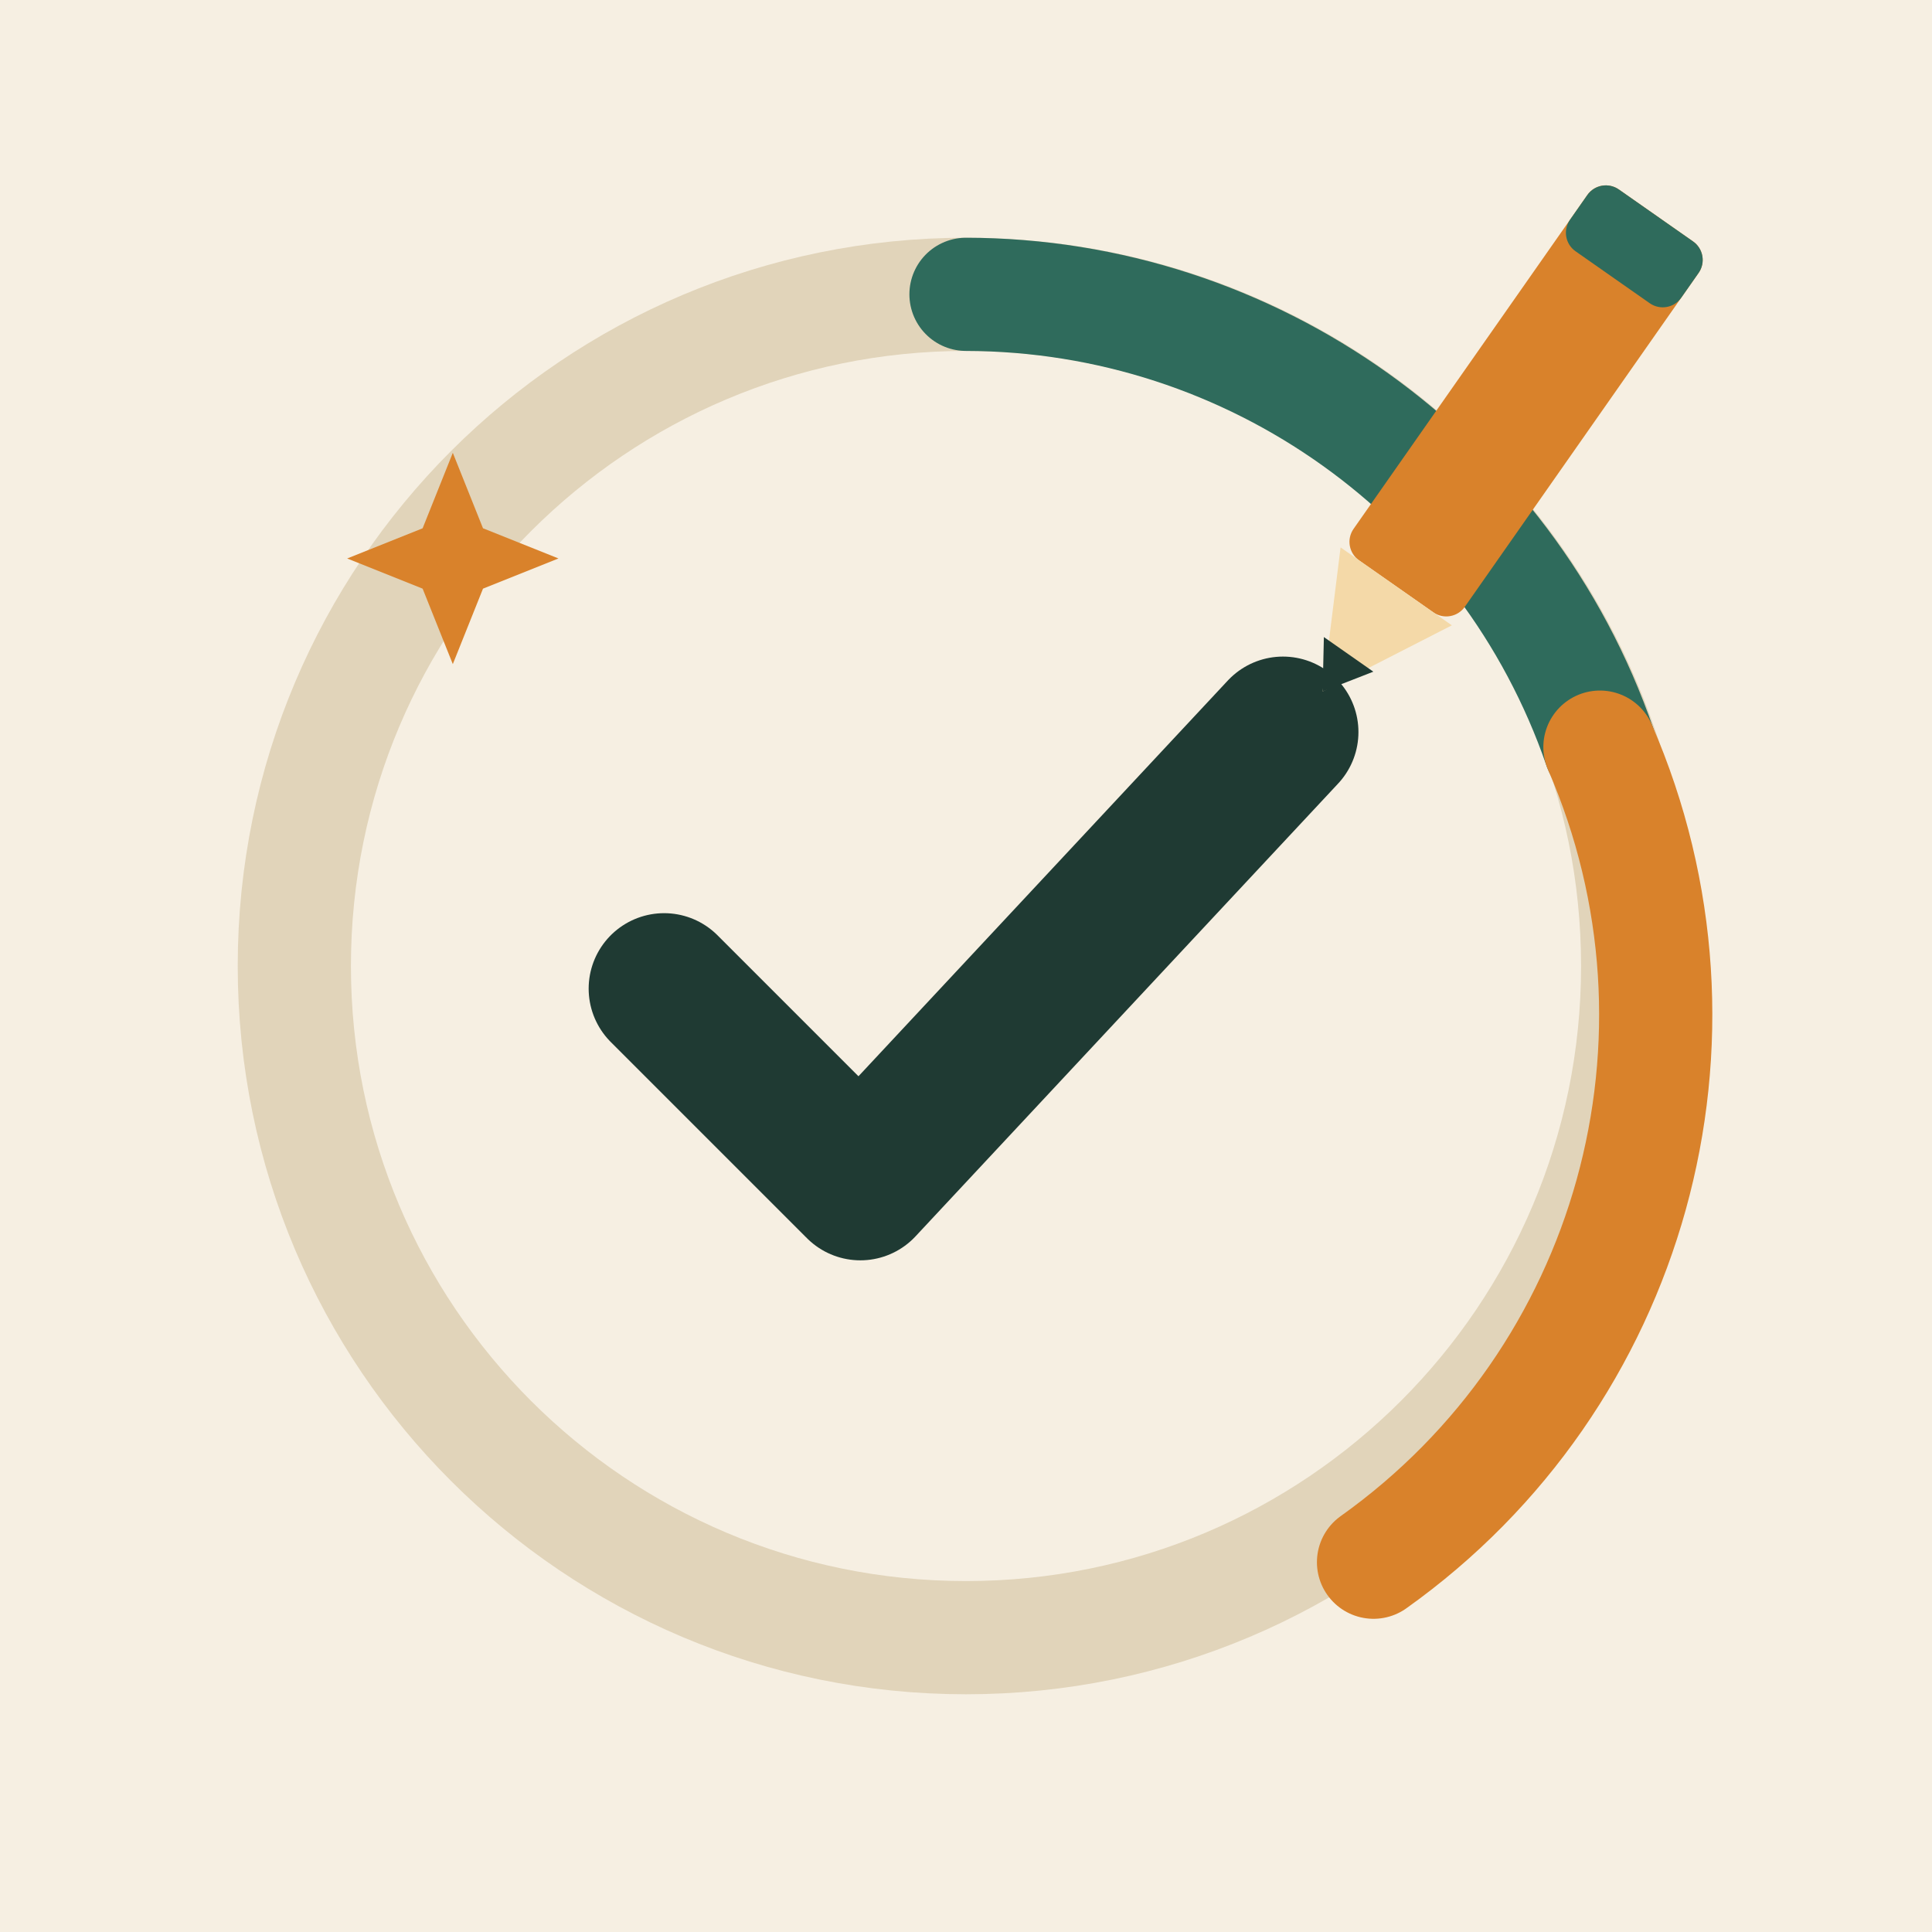
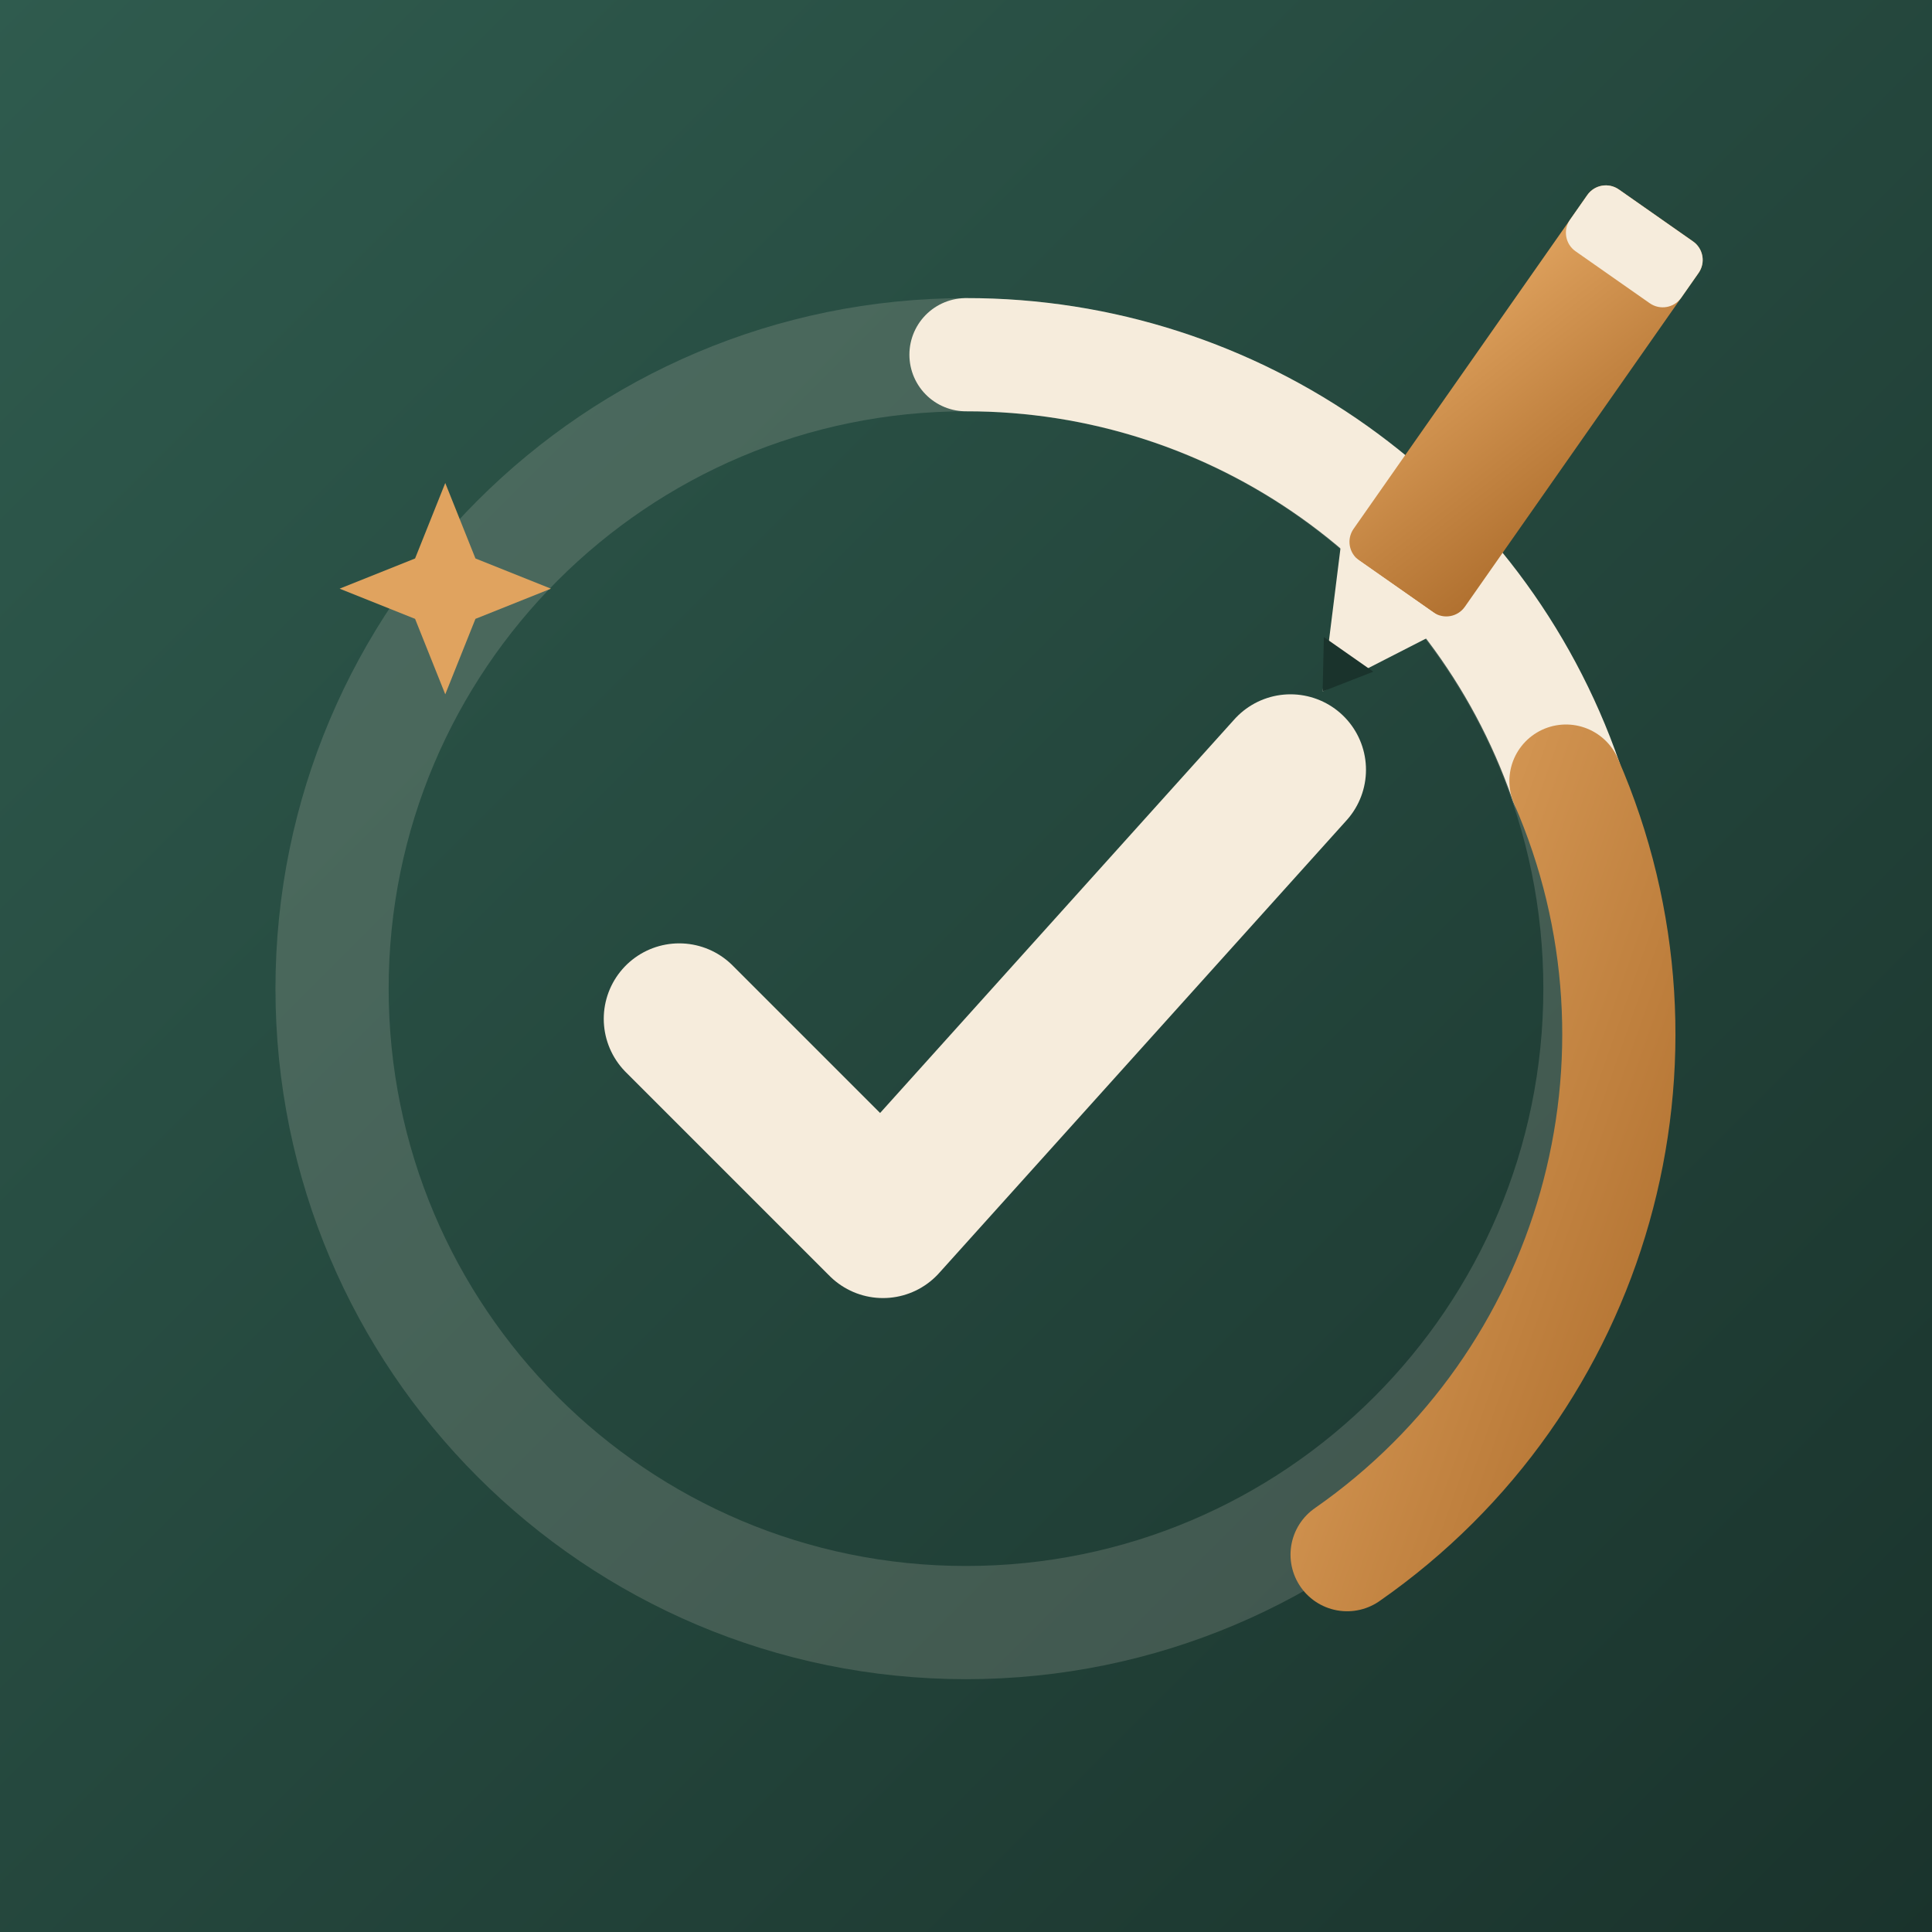
<svg xmlns="http://www.w3.org/2000/svg" viewBox="0 0 512 512">
-   <rect width="512" height="512" fill="#f6efe2" />
-   <circle cx="256" cy="256" r="178" fill="none" stroke="#e1d4ba" stroke-width="30" />
-   <path d="M256 78a178 178 0 0 1 168 120" fill="none" stroke="#2f6b5c" stroke-width="30" stroke-linecap="round" transform="rotate(0 256 256)" />
-   <path d="M424 198a178 178 0 0 1-60 216" fill="none" stroke="#d9822b" stroke-width="30" stroke-linecap="round" />
-   <path d="M176 262l52 52 112-120" fill="none" stroke="#1f3a33" stroke-width="40" stroke-linecap="round" stroke-linejoin="round" />
+   <defs>
+     <linearGradient id="g" x1="0" y1="0" x2="1" y2="1">
+       <stop offset="0" stop-color="#2f5b4e" />
+       <stop offset="1" stop-color="#1a332c" />
+     </linearGradient>
+     <linearGradient id="c" x1="0" y1="0" x2="1" y2="1">
+       <stop offset="0" stop-color="#e0a35f" />
+       <stop offset="1" stop-color="#b0702f" />
+     </linearGradient>
+   </defs>
+   <rect width="512" height="512" fill="url(#g)" />
+   <circle cx="256" cy="262" r="168" fill="none" stroke="#f6ecdc" stroke-opacity=".16" stroke-width="30" />
+   <path d="M256 94a168 168 0 0 1 159 113" fill="none" stroke="#f6ecdc" stroke-width="30" stroke-linecap="round" />
+   <path d="M415 207a168 168 0 0 1-58 205" fill="none" stroke="url(#c)" stroke-width="30" stroke-linecap="round" />
+   <path d="M180 270l54 54 108-120" fill="none" stroke="#f6ecdc" stroke-width="40" stroke-linecap="round" stroke-linejoin="round" />
  <g transform="rotate(35 400 130)">
-     <rect x="372" y="48" width="36" height="120" rx="6" fill="#d9822b" />
-     <path d="M372 168h36l-18 34z" fill="#f4d9a8" />
-     <path d="M382 190h16l-8 12z" fill="#1f3a33" />
-     <rect x="372" y="48" width="36" height="20" rx="6" fill="#2f6b5c" />
+     <rect x="372" y="48" width="36" height="120" rx="6" fill="url(#c)" />
+     <path d="M372 168h36l-18 34z" fill="#f6ecdc" />
+     <path d="M382 190h16l-8 12z" fill="#1a332c" />
+     <rect x="372" y="48" width="36" height="20" rx="6" fill="#f6ecdc" />
  </g>
-   <path d="M120 120l8 20 20 8-20 8-8 20-8-20-20-8 20-8z" fill="#d9822b" />
+   <path d="M118 128l8 20 20 8-20 8-8 20-8-20-20-8 20-8z" fill="#e0a35f" />
</svg>
